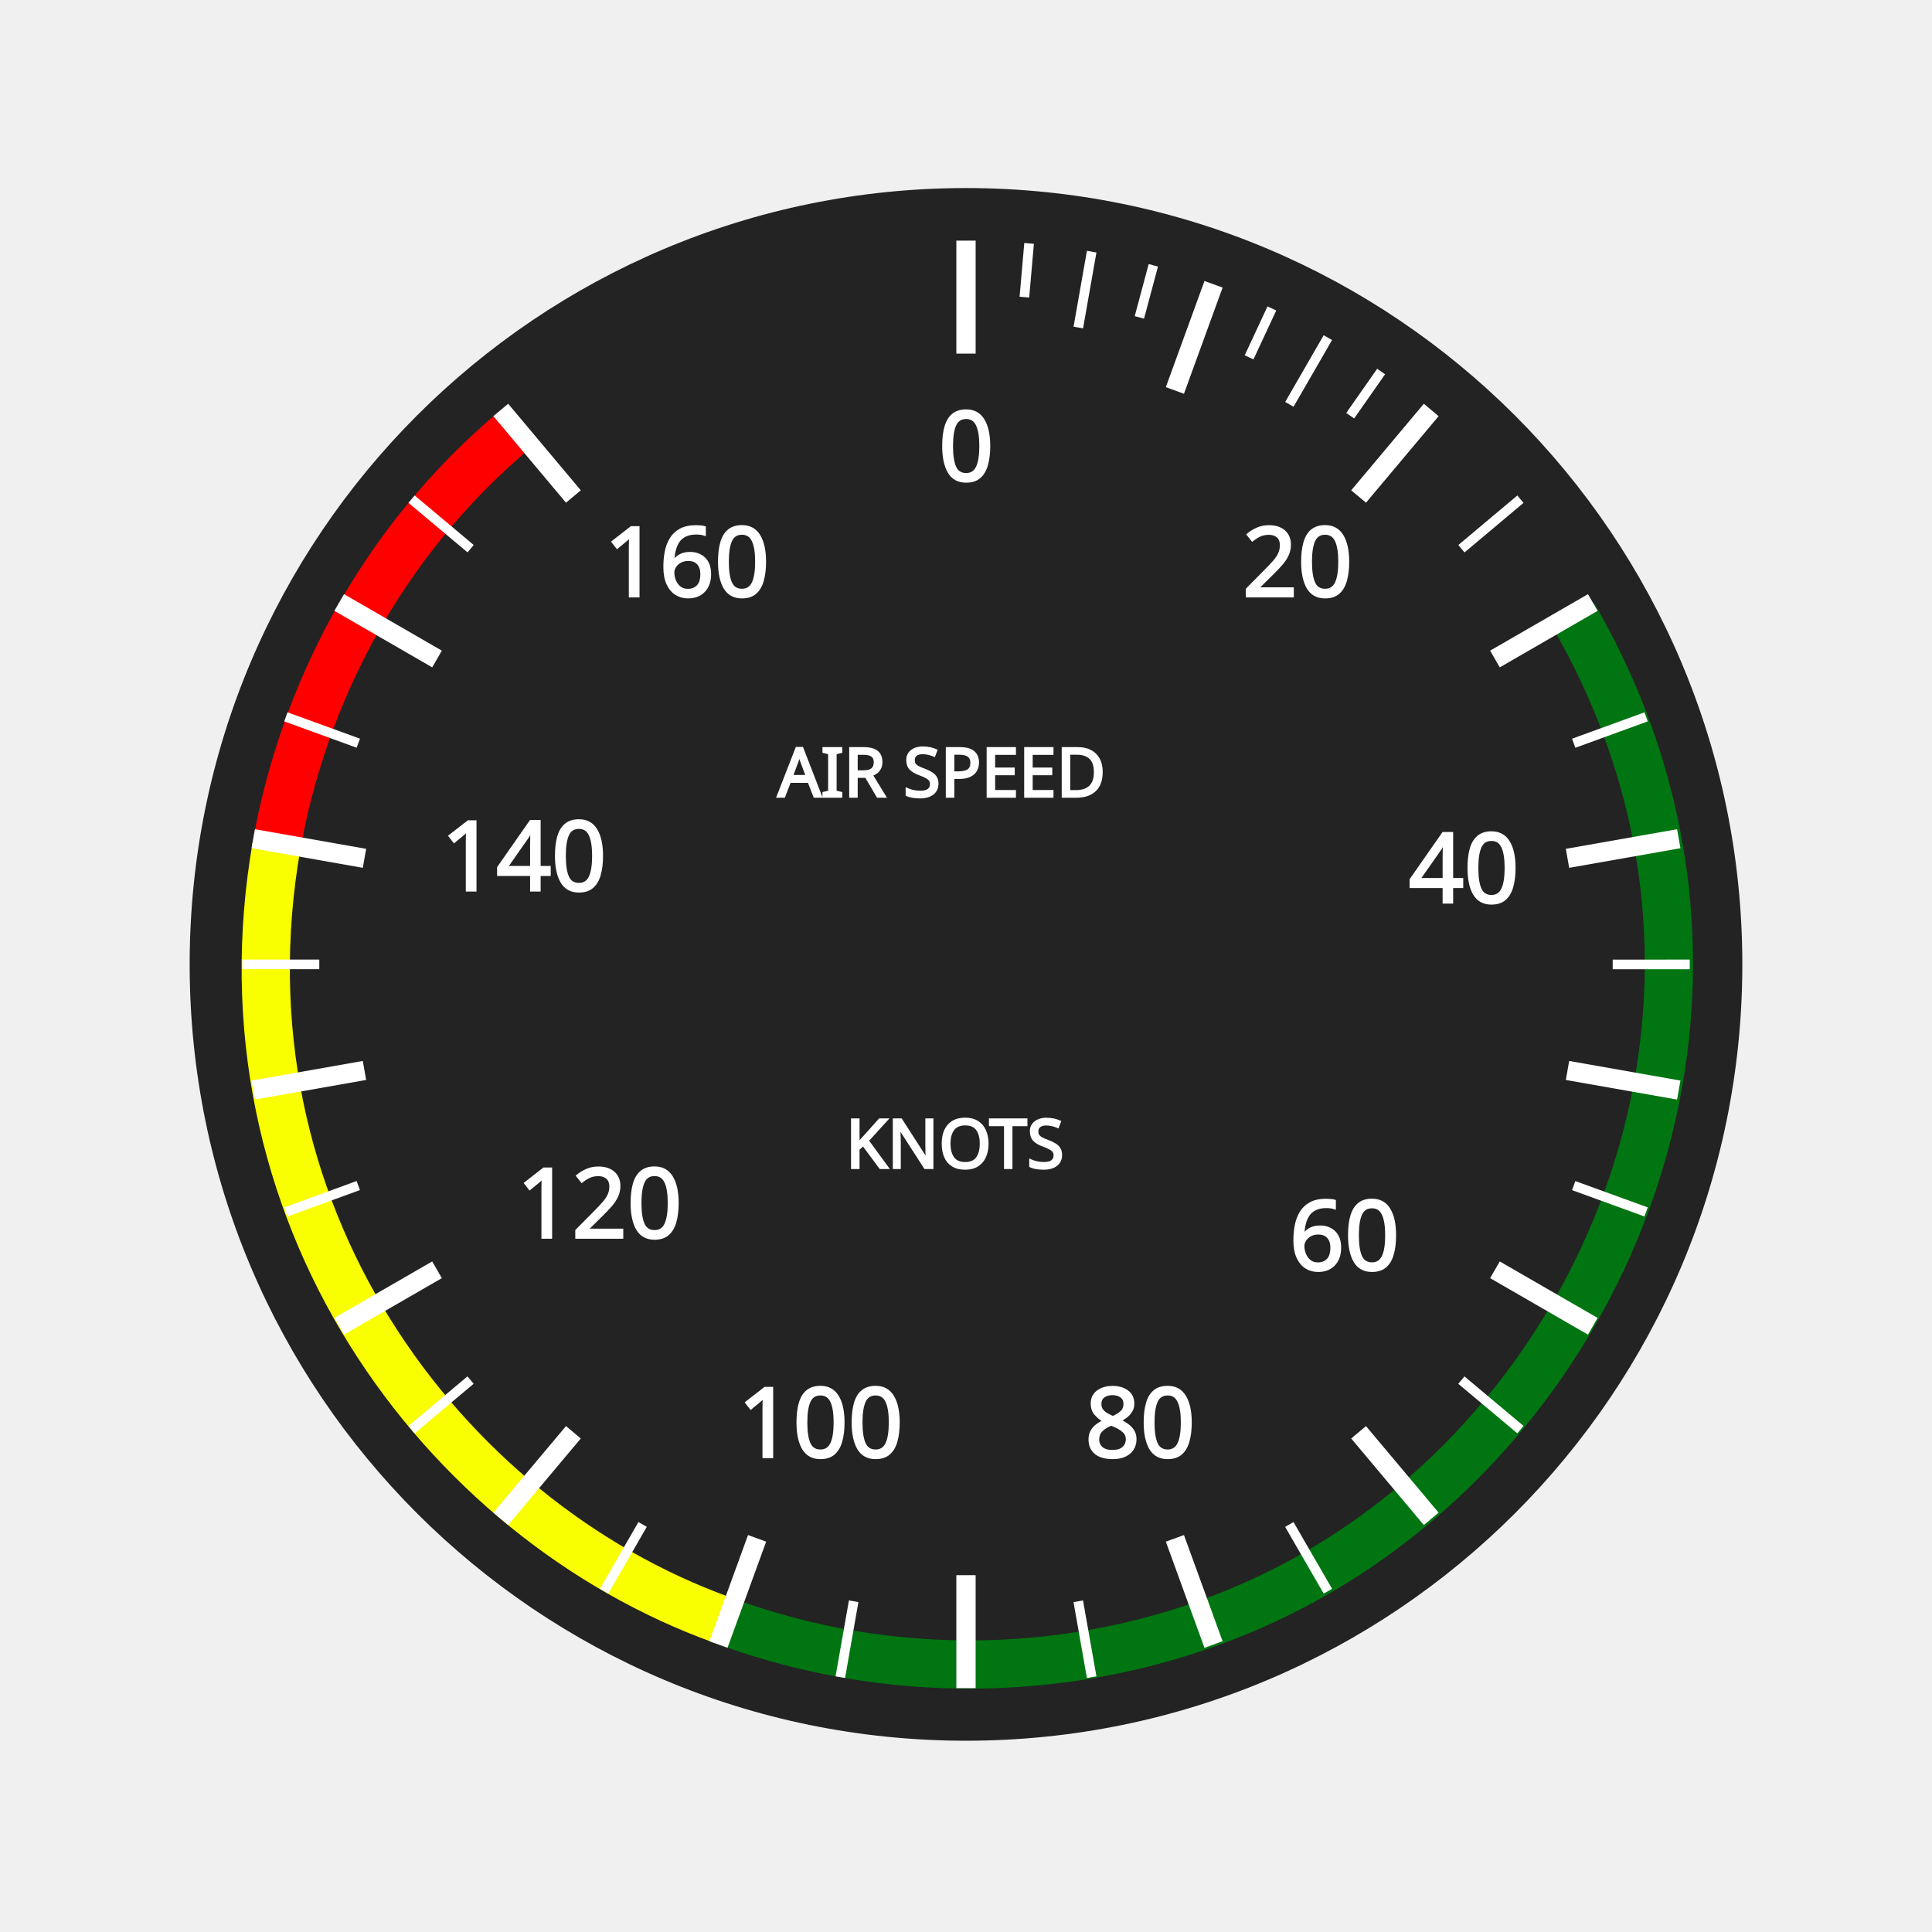
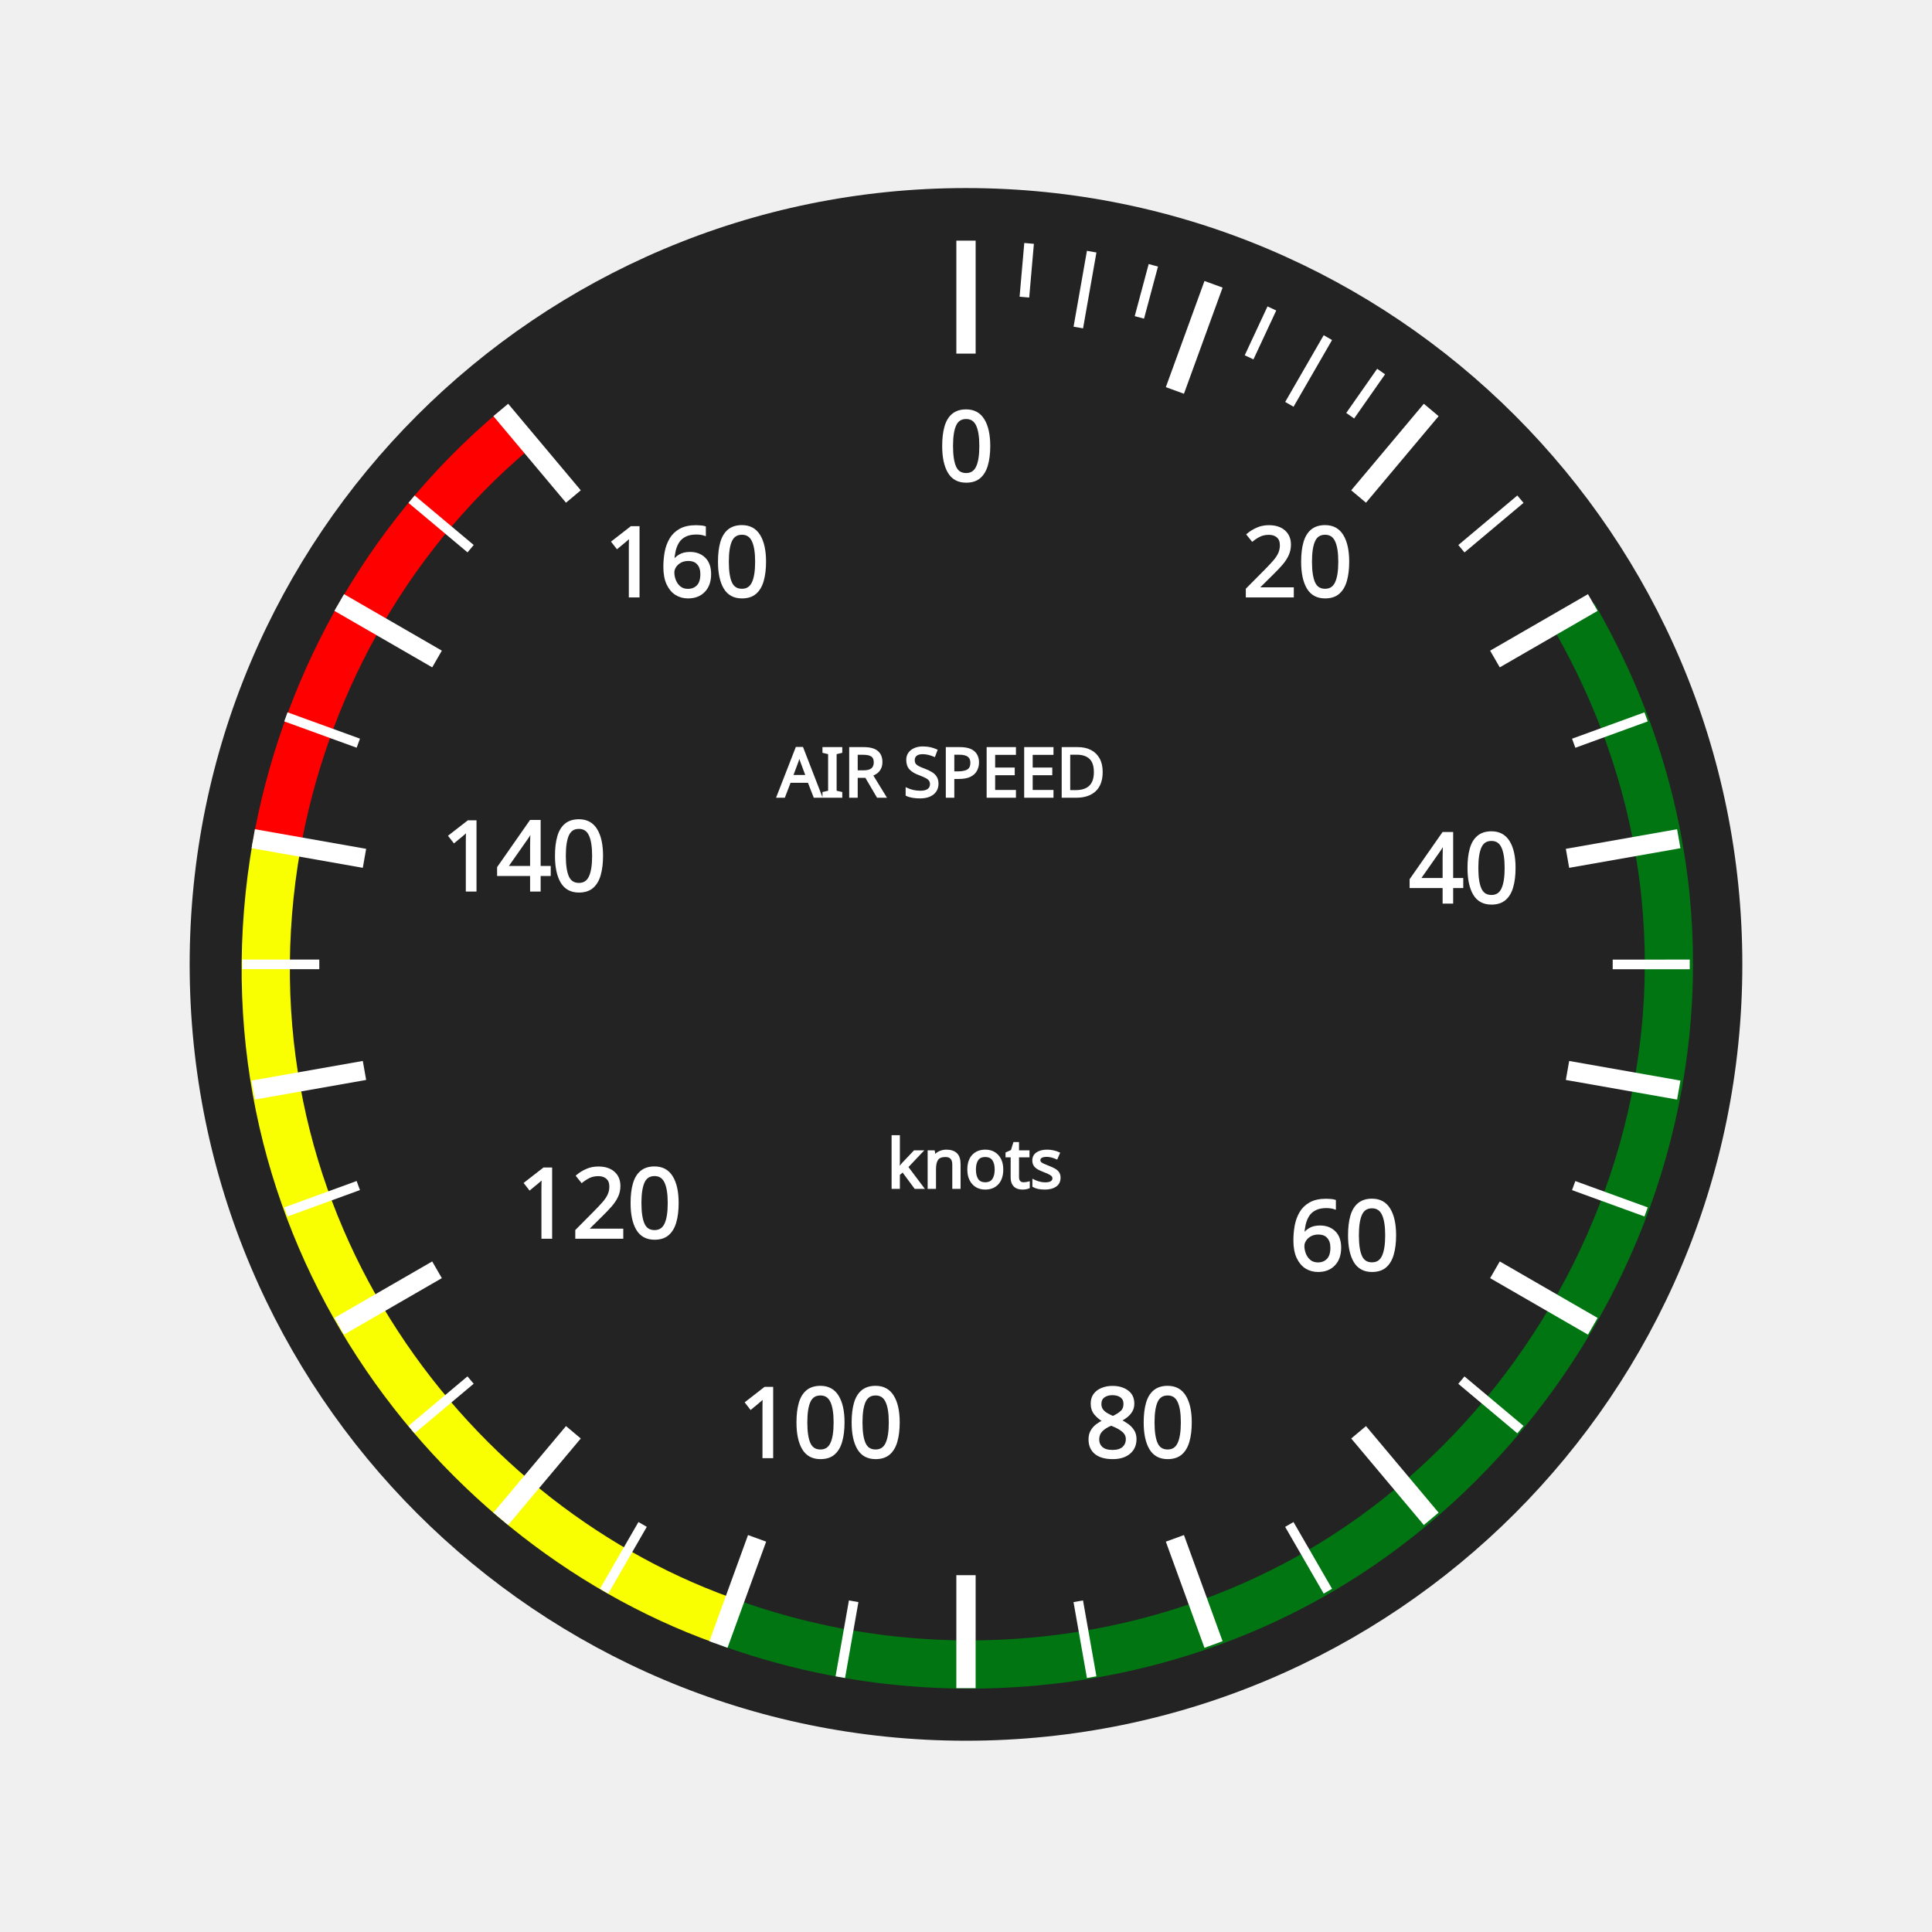
- <svg xmlns="http://www.w3.org/2000/svg" version="1.1" id="Layer_2" x="0px" y="0px" width="400.667px" height="400.666px" viewBox="0 0 400.667 400.666" enable-background="new 0 0 400.667 400.666" xml:space="preserve">
-   <circle fill="#232323" cx="200.333" cy="200" r="161" />
-   <path fill="none" stroke="#F9FF00" stroke-width="10" stroke-miterlimit="10" d="M57.4,175.086  C43.974,251.226,91.471,314.98,149.825,336" />
-   <path fill="none" stroke="#FF0000" stroke-width="10" stroke-miterlimit="10" d="M106.854,89.039  c-28.113,23.588-44.001,55.344-49.512,86.375" />
-   <path fill="none" stroke="#007511" stroke-width="10" stroke-miterlimit="10" d="M151.628,336.661  c40.369,14.45,85.524,10.282,121.509-10.494c62.801-36.257,97.126-122.438,53.195-198.528" />
-   <line fill="none" stroke="#FFFFFF" stroke-width="4" stroke-miterlimit="10" x1="296.814" y1="85.02" x2="281.752" y2="102.968" />
-   <line fill="none" stroke="#FFFFFF" stroke-width="4" stroke-miterlimit="10" x1="310.03" y1="136.667" x2="330.321" y2="124.953" />
-   <line fill="none" stroke="#FFFFFF" stroke-width="4" stroke-miterlimit="10" x1="348.149" y1="173.938" x2="325.076" y2="178.006" />
-   <line fill="none" stroke="#FFFFFF" stroke-width="4" stroke-miterlimit="10" x1="348.149" y1="226.065" x2="325.076" y2="221.997" />
-   <line fill="none" stroke="#FFFFFF" stroke-width="4" stroke-miterlimit="10" x1="330.32" y1="275.05" x2="310.03" y2="263.336" />
-   <line fill="none" stroke="#FFFFFF" stroke-width="4" stroke-miterlimit="10" x1="296.812" y1="314.982" x2="281.752" y2="297.035" />
-   <line fill="none" stroke="#FFFFFF" stroke-width="4" stroke-miterlimit="10" x1="251.667" y1="341.046" x2="243.655" y2="319.031" />
-   <line fill="none" stroke="#FFFFFF" stroke-width="4" stroke-miterlimit="10" x1="200.331" y1="350.098" x2="200.332" y2="326.67" />
-   <line fill="none" stroke="#FFFFFF" stroke-width="4" stroke-miterlimit="10" x1="148.995" y1="341.045" x2="157.008" y2="319.03" />
-   <line fill="none" stroke="#FFFFFF" stroke-width="4" stroke-miterlimit="10" x1="103.85" y1="314.98" x2="118.911" y2="297.034" />
-   <line fill="none" stroke="#FFFFFF" stroke-width="4" stroke-miterlimit="10" x1="70.343" y1="275.047" x2="90.633" y2="263.334" />
-   <line fill="none" stroke="#FFFFFF" stroke-width="4" stroke-miterlimit="10" x1="52.515" y1="226.063" x2="75.588" y2="221.995" />
-   <line fill="none" stroke="#FFFFFF" stroke-width="4" stroke-miterlimit="10" x1="52.516" y1="173.934" x2="75.588" y2="178.004" />
-   <line fill="none" stroke="#FFFFFF" stroke-width="4" stroke-miterlimit="10" x1="70.346" y1="124.949" x2="90.635" y2="136.666" />
-   <line fill="none" stroke="#FFFFFF" stroke-width="4" stroke-miterlimit="10" x1="103.854" y1="85.018" x2="118.912" y2="102.967" />
-   <line fill="none" stroke="#FFFFFF" stroke-width="2" stroke-miterlimit="10" x1="315.313" y1="103.523" x2="303.075" y2="113.797" />
-   <line fill="none" stroke="#FFFFFF" stroke-width="4" stroke-miterlimit="10" x1="251.669" y1="58.956" x2="243.655" y2="80.973" />
-   <line fill="none" stroke="#FFFFFF" stroke-width="2" stroke-miterlimit="10" x1="275.381" y1="70.017" x2="267.395" y2="83.855" />
-   <line fill="none" stroke="#FFFFFF" stroke-width="4" stroke-miterlimit="10" x1="200.333" y1="49.904" x2="200.333" y2="73.334" />
-   <line fill="none" stroke="#FFFFFF" stroke-width="2" stroke-miterlimit="10" x1="226.398" y1="52.188" x2="223.626" y2="67.923" />
-   <line fill="none" stroke="#FFFFFF" stroke-width="2" stroke-miterlimit="10" x1="213.417" y1="50.478" x2="212.444" y2="61.619" />
-   <line fill="none" stroke="#FFFFFF" stroke-width="2" stroke-miterlimit="10" x1="239.182" y1="55.021" x2="236.289" y2="65.824" />
-   <line fill="none" stroke="#FFFFFF" stroke-width="2" stroke-miterlimit="10" x1="263.767" y1="63.969" x2="259.042" y2="74.105" />
-   <line fill="none" stroke="#FFFFFF" stroke-width="2" stroke-miterlimit="10" x1="286.424" y1="77.05" x2="280.01" y2="86.212" />
-   <line fill="none" stroke="#FFFFFF" stroke-width="2" stroke-miterlimit="10" x1="341.376" y1="148.667" x2="326.362" y2="154.136" />
-   <line fill="none" stroke="#FFFFFF" stroke-width="2" stroke-miterlimit="10" x1="350.427" y1="200.002" x2="334.448" y2="200.006" />
-   <line fill="none" stroke="#FFFFFF" stroke-width="2" stroke-miterlimit="10" x1="341.375" y1="251.337" x2="326.358" y2="245.876" />
-   <line fill="none" stroke="#FFFFFF" stroke-width="2" stroke-miterlimit="10" x1="315.312" y1="296.48" x2="303.067" y2="286.213" />
-   <line fill="none" stroke="#FFFFFF" stroke-width="2" stroke-miterlimit="10" x1="275.38" y1="329.987" x2="267.385" y2="316.15" />
-   <line fill="none" stroke="#FFFFFF" stroke-width="2" stroke-miterlimit="10" x1="226.396" y1="347.816" x2="223.615" y2="332.079" />
-   <line fill="none" stroke="#FFFFFF" stroke-width="2" stroke-miterlimit="10" x1="174.268" y1="347.816" x2="177.038" y2="332.077" />
-   <line fill="none" stroke="#FFFFFF" stroke-width="2" stroke-miterlimit="10" x1="125.284" y1="329.988" x2="133.27" y2="316.145" />
-   <line fill="none" stroke="#FFFFFF" stroke-width="2" stroke-miterlimit="10" x1="85.351" y1="296.481" x2="97.59" y2="286.203" />
-   <line fill="none" stroke="#FFFFFF" stroke-width="2" stroke-miterlimit="10" x1="59.287" y1="251.337" x2="74.303" y2="245.864" />
-   <line fill="none" stroke="#FFFFFF" stroke-width="2" stroke-miterlimit="10" x1="50.235" y1="200" x2="66.217" y2="199.994" />
-   <line fill="none" stroke="#FFFFFF" stroke-width="2" stroke-miterlimit="10" x1="59.287" y1="148.664" x2="74.307" y2="154.125" />
-   <line fill="none" stroke="#FFFFFF" stroke-width="2" stroke-miterlimit="10" x1="85.351" y1="103.52" x2="97.598" y2="113.788" />
-   <text transform="matrix(1 0 0 1 257.6592 123.6489)" fill="#FFFFFF" stroke="#FFFFFF" stroke-width="0.5" stroke-miterlimit="10" font-family="sans-serif" font-size="20">20</text>
-   <text transform="matrix(1 0 0 1 292.1592 187.1489)" fill="#FFFFFF" stroke="#FFFFFF" stroke-width="0.5" stroke-miterlimit="10" font-family="sans-serif" font-size="20">40</text>
-   <text transform="matrix(1 0 0 1 267.3848 263.3359)" fill="#FFFFFF" stroke="#FFFFFF" stroke-width="0.5" stroke-miterlimit="10" font-family="sans-serif" font-size="20">60</text>
-   <text transform="matrix(1 0 0 1 225.0059 302.1489)" fill="#FFFFFF" stroke="#FFFFFF" stroke-width="0.5" stroke-miterlimit="10" font-family="sans-serif" font-size="20">80</text>
-   <text transform="matrix(1 0 0 1 153.0015 302.1489)" fill="#FFFFFF" stroke="#FFFFFF" stroke-width="0.5" stroke-miterlimit="10" font-family="sans-serif" font-size="20">100</text>
-   <text transform="matrix(1 0 0 1 107.1592 256.6489)" fill="#FFFFFF" stroke="#FFFFFF" stroke-width="0.5" stroke-miterlimit="10" font-family="sans-serif" font-size="20">120</text>
-   <text transform="matrix(1 0 0 1 91.4746 184.6489)" fill="#FFFFFF" stroke="#FFFFFF" stroke-width="0.5" stroke-miterlimit="10" font-family="sans-serif" font-size="20">140</text>
-   <text transform="matrix(1 0 0 1 125.2837 123.6489)" fill="#FFFFFF" stroke="#FFFFFF" stroke-width="0.5" stroke-miterlimit="10" font-family="sans-serif" font-size="20">160</text>
-   <text transform="matrix(1 0 0 1 175.3799 242.1895)" fill="#FFFFFF" stroke="#FFFFFF" stroke-width="0.5" stroke-miterlimit="10" font-family="sans-serif" font-size="14">KNOTS</text>
-   <text transform="matrix(1 0 0 1 161.3086 165.1895)" fill="#FFFFFF" stroke="#FFFFFF" stroke-width="0.5" stroke-miterlimit="10" font-family="sans-serif" font-size="14">AIR SPEED</text>
-   <text transform="matrix(1 0 0 1 194.6592 99.6489)" fill="#FFFFFF" stroke="#FFFFFF" stroke-width="0.5" stroke-miterlimit="10" font-family="sans-serif" font-size="20">0</text>
+ <svg xmlns="http://www.w3.org/2000/svg" version="1.1" id="Layer_2" x="0px" y="0px" width="400.667" height="400.666" viewBox="0 0 400.667 400.666" enable-background="new 0 0 400.667 400.666" xml:space="preserve">
+   <defs id="defs49" />
+   <circle fill="#232323" cx="200.333" cy="200" r="161" id="circle1" />
+   <path fill="none" stroke="#f9ff00" stroke-width="10" stroke-miterlimit="10" d="M 57.4,175.086 C 43.974,251.226 91.471,314.98 149.825,336" id="path1" />
+   <path fill="none" stroke="#ff0000" stroke-width="10" stroke-miterlimit="10" d="M 106.854,89.039 C 78.741,112.627 62.853,144.383 57.342,175.414" id="path2" />
+   <path fill="none" stroke="#007511" stroke-width="10" stroke-miterlimit="10" d="m 151.628,336.661 c 40.369,14.45 85.524,10.282 121.509,-10.494 62.801,-36.257 97.126,-122.438 53.195,-198.528" id="path3" />
+   <line fill="none" stroke="#ffffff" stroke-width="4" stroke-miterlimit="10" x1="296.814" y1="85.02" x2="281.752" y2="102.968" id="line3" />
+   <line fill="none" stroke="#ffffff" stroke-width="4" stroke-miterlimit="10" x1="310.03" y1="136.667" x2="330.321" y2="124.953" id="line4" />
+   <line fill="none" stroke="#ffffff" stroke-width="4" stroke-miterlimit="10" x1="348.149" y1="173.938" x2="325.076" y2="178.006" id="line5" />
+   <line fill="none" stroke="#ffffff" stroke-width="4" stroke-miterlimit="10" x1="348.149" y1="226.065" x2="325.076" y2="221.997" id="line6" />
+   <line fill="none" stroke="#ffffff" stroke-width="4" stroke-miterlimit="10" x1="330.32" y1="275.05" x2="310.03" y2="263.336" id="line7" />
+   <line fill="none" stroke="#ffffff" stroke-width="4" stroke-miterlimit="10" x1="296.812" y1="314.982" x2="281.752" y2="297.035" id="line8" />
+   <line fill="none" stroke="#ffffff" stroke-width="4" stroke-miterlimit="10" x1="251.667" y1="341.046" x2="243.655" y2="319.031" id="line9" />
+   <line fill="none" stroke="#ffffff" stroke-width="4" stroke-miterlimit="10" x1="200.331" y1="350.098" x2="200.332" y2="326.67" id="line10" />
+   <line fill="none" stroke="#ffffff" stroke-width="4" stroke-miterlimit="10" x1="148.995" y1="341.045" x2="157.008" y2="319.03" id="line11" />
+   <line fill="none" stroke="#ffffff" stroke-width="4" stroke-miterlimit="10" x1="103.85" y1="314.98" x2="118.911" y2="297.034" id="line12" />
+   <line fill="none" stroke="#ffffff" stroke-width="4" stroke-miterlimit="10" x1="70.343" y1="275.047" x2="90.633" y2="263.334" id="line13" />
+   <line fill="none" stroke="#ffffff" stroke-width="4" stroke-miterlimit="10" x1="52.515" y1="226.063" x2="75.588" y2="221.995" id="line14" />
+   <line fill="none" stroke="#ffffff" stroke-width="4" stroke-miterlimit="10" x1="52.516" y1="173.934" x2="75.588" y2="178.004" id="line15" />
+   <line fill="none" stroke="#ffffff" stroke-width="4" stroke-miterlimit="10" x1="70.346" y1="124.949" x2="90.635" y2="136.666" id="line16" />
+   <line fill="none" stroke="#ffffff" stroke-width="4" stroke-miterlimit="10" x1="103.854" y1="85.018" x2="118.912" y2="102.967" id="line17" />
+   <line fill="none" stroke="#ffffff" stroke-width="2" stroke-miterlimit="10" x1="315.313" y1="103.523" x2="303.075" y2="113.797" id="line18" />
+   <line fill="none" stroke="#ffffff" stroke-width="4" stroke-miterlimit="10" x1="251.669" y1="58.956" x2="243.655" y2="80.973" id="line19" />
+   <line fill="none" stroke="#ffffff" stroke-width="2" stroke-miterlimit="10" x1="275.381" y1="70.017" x2="267.395" y2="83.855" id="line20" />
+   <line fill="none" stroke="#ffffff" stroke-width="4" stroke-miterlimit="10" x1="200.333" y1="49.904" x2="200.333" y2="73.334" id="line21" />
+   <line fill="none" stroke="#ffffff" stroke-width="2" stroke-miterlimit="10" x1="226.398" y1="52.188" x2="223.626" y2="67.923" id="line22" />
+   <line fill="none" stroke="#ffffff" stroke-width="2" stroke-miterlimit="10" x1="213.417" y1="50.478" x2="212.444" y2="61.619" id="line23" />
+   <line fill="none" stroke="#ffffff" stroke-width="2" stroke-miterlimit="10" x1="239.182" y1="55.021" x2="236.289" y2="65.824" id="line24" />
+   <line fill="none" stroke="#ffffff" stroke-width="2" stroke-miterlimit="10" x1="263.767" y1="63.969" x2="259.042" y2="74.105" id="line25" />
+   <line fill="none" stroke="#ffffff" stroke-width="2" stroke-miterlimit="10" x1="286.424" y1="77.05" x2="280.01" y2="86.212" id="line26" />
+   <line fill="none" stroke="#ffffff" stroke-width="2" stroke-miterlimit="10" x1="341.376" y1="148.667" x2="326.362" y2="154.136" id="line27" />
+   <line fill="none" stroke="#ffffff" stroke-width="2" stroke-miterlimit="10" x1="350.427" y1="200.002" x2="334.448" y2="200.006" id="line28" />
+   <line fill="none" stroke="#ffffff" stroke-width="2" stroke-miterlimit="10" x1="341.375" y1="251.337" x2="326.358" y2="245.876" id="line29" />
+   <line fill="none" stroke="#ffffff" stroke-width="2" stroke-miterlimit="10" x1="315.312" y1="296.48" x2="303.067" y2="286.213" id="line30" />
+   <line fill="none" stroke="#ffffff" stroke-width="2" stroke-miterlimit="10" x1="275.38" y1="329.987" x2="267.385" y2="316.15" id="line31" />
+   <line fill="none" stroke="#ffffff" stroke-width="2" stroke-miterlimit="10" x1="226.396" y1="347.816" x2="223.615" y2="332.079" id="line32" />
+   <line fill="none" stroke="#ffffff" stroke-width="2" stroke-miterlimit="10" x1="174.268" y1="347.816" x2="177.038" y2="332.077" id="line33" />
+   <line fill="none" stroke="#ffffff" stroke-width="2" stroke-miterlimit="10" x1="125.284" y1="329.988" x2="133.27" y2="316.145" id="line34" />
+   <line fill="none" stroke="#ffffff" stroke-width="2" stroke-miterlimit="10" x1="85.351" y1="296.481" x2="97.59" y2="286.203" id="line35" />
+   <line fill="none" stroke="#ffffff" stroke-width="2" stroke-miterlimit="10" x1="59.287" y1="251.337" x2="74.303" y2="245.864" id="line36" />
+   <line fill="none" stroke="#ffffff" stroke-width="2" stroke-miterlimit="10" x1="50.235" y1="200" x2="66.217" y2="199.994" id="line37" />
+   <line fill="none" stroke="#ffffff" stroke-width="2" stroke-miterlimit="10" x1="59.287" y1="148.664" x2="74.307" y2="154.125" id="line38" />
+   <line fill="none" stroke="#ffffff" stroke-width="2" stroke-miterlimit="10" x1="85.351" y1="103.52" x2="97.598" y2="113.788" id="line39" />
+   <text fill="#ffffff" stroke="#ffffff" stroke-width="0.5" stroke-miterlimit="10" font-family="sans-serif" font-size="20px" id="text39" x="257.659" y="123.649">20</text>
+   <text fill="#ffffff" stroke="#ffffff" stroke-width="0.5" stroke-miterlimit="10" font-family="sans-serif" font-size="20px" id="text40" x="292.159" y="187.149">40</text>
+   <text fill="#ffffff" stroke="#ffffff" stroke-width="0.5" stroke-miterlimit="10" font-family="sans-serif" font-size="20px" id="text41" x="267.385" y="263.336">60</text>
+   <text fill="#ffffff" stroke="#ffffff" stroke-width="0.5" stroke-miterlimit="10" font-family="sans-serif" font-size="20px" id="text42" x="225.006" y="302.149">80</text>
+   <text fill="#ffffff" stroke="#ffffff" stroke-width="0.5" stroke-miterlimit="10" font-family="sans-serif" font-size="20px" id="text43" x="153.001" y="302.149">100</text>
+   <text fill="#ffffff" stroke="#ffffff" stroke-width="0.5" stroke-miterlimit="10" font-family="sans-serif" font-size="20px" id="text44" x="107.159" y="256.649">120</text>
+   <text fill="#ffffff" stroke="#ffffff" stroke-width="0.5" stroke-miterlimit="10" font-family="sans-serif" font-size="20px" id="text45" x="91.475" y="184.649">140</text>
+   <text fill="#ffffff" stroke="#ffffff" stroke-width="0.5" stroke-miterlimit="10" font-family="sans-serif" font-size="20px" id="text46" x="125.284" y="123.649">160</text>
+   <text fill="#ffffff" stroke="#ffffff" stroke-width="0.5" stroke-miterlimit="10" font-family="sans-serif" font-size="14px" id="text47" x="183.963" y="246.309">
+     <tspan id="tspan50" x="183.963" y="246.309">knots</tspan>
+   </text>
+   <text fill="#ffffff" stroke="#ffffff" stroke-width="0.5" stroke-miterlimit="10" font-family="sans-serif" font-size="14px" id="text48" x="161.309" y="165.19">AIR SPEED</text>
+   <text fill="#ffffff" stroke="#ffffff" stroke-width="0.5" stroke-miterlimit="10" font-family="sans-serif" font-size="20px" id="text49" x="194.659" y="99.649">0</text>
</svg>
